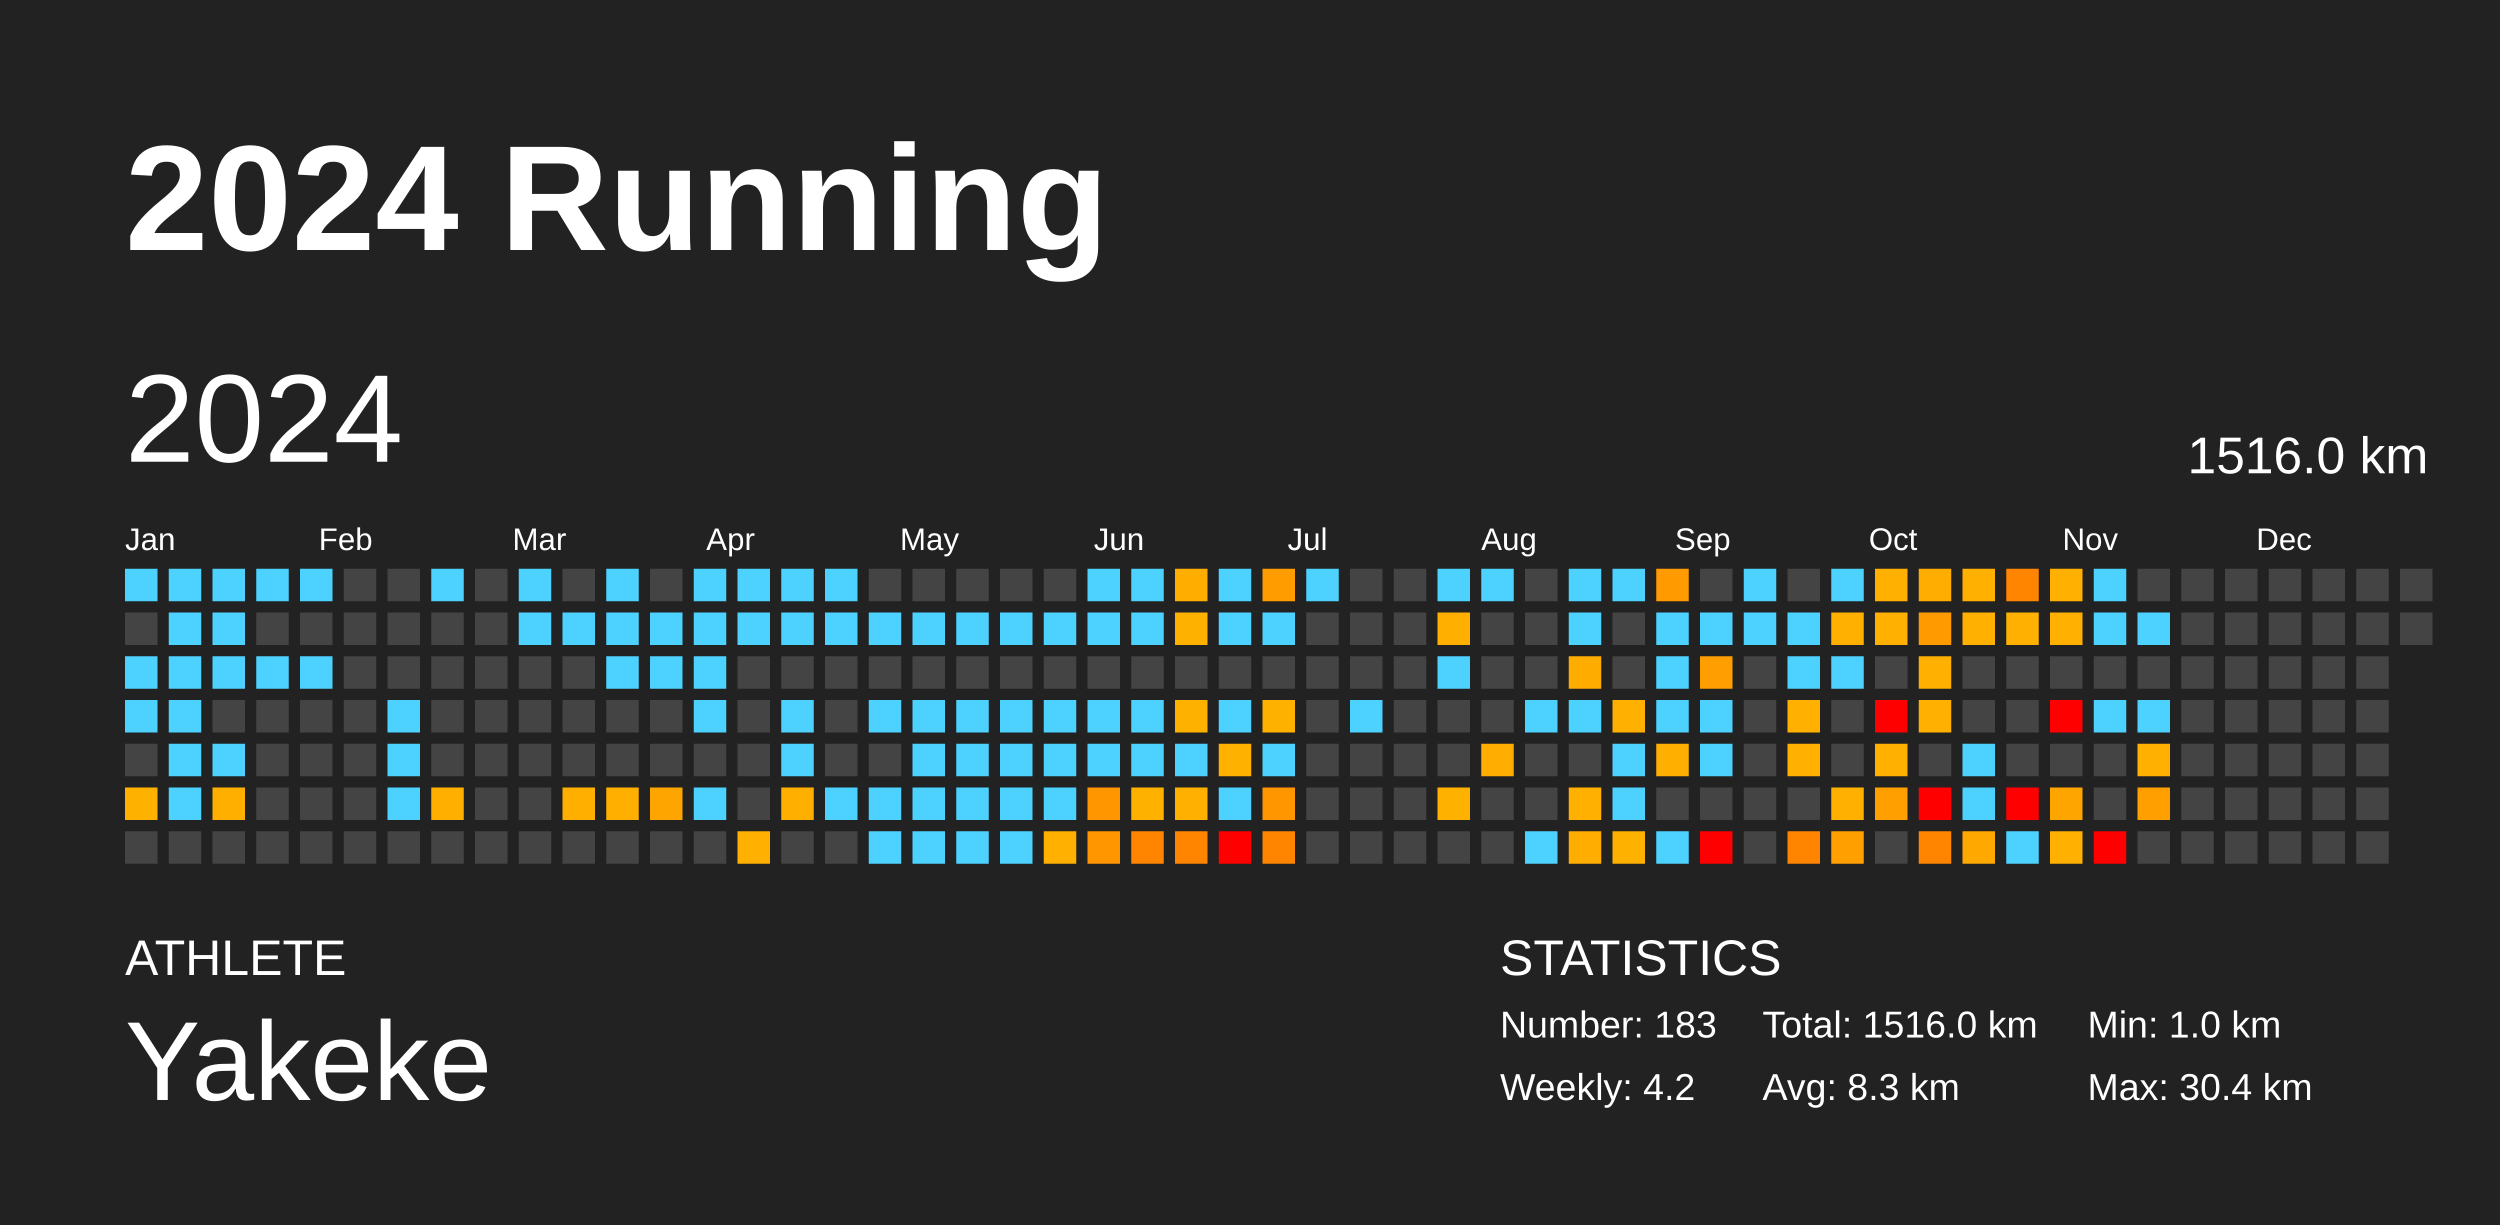
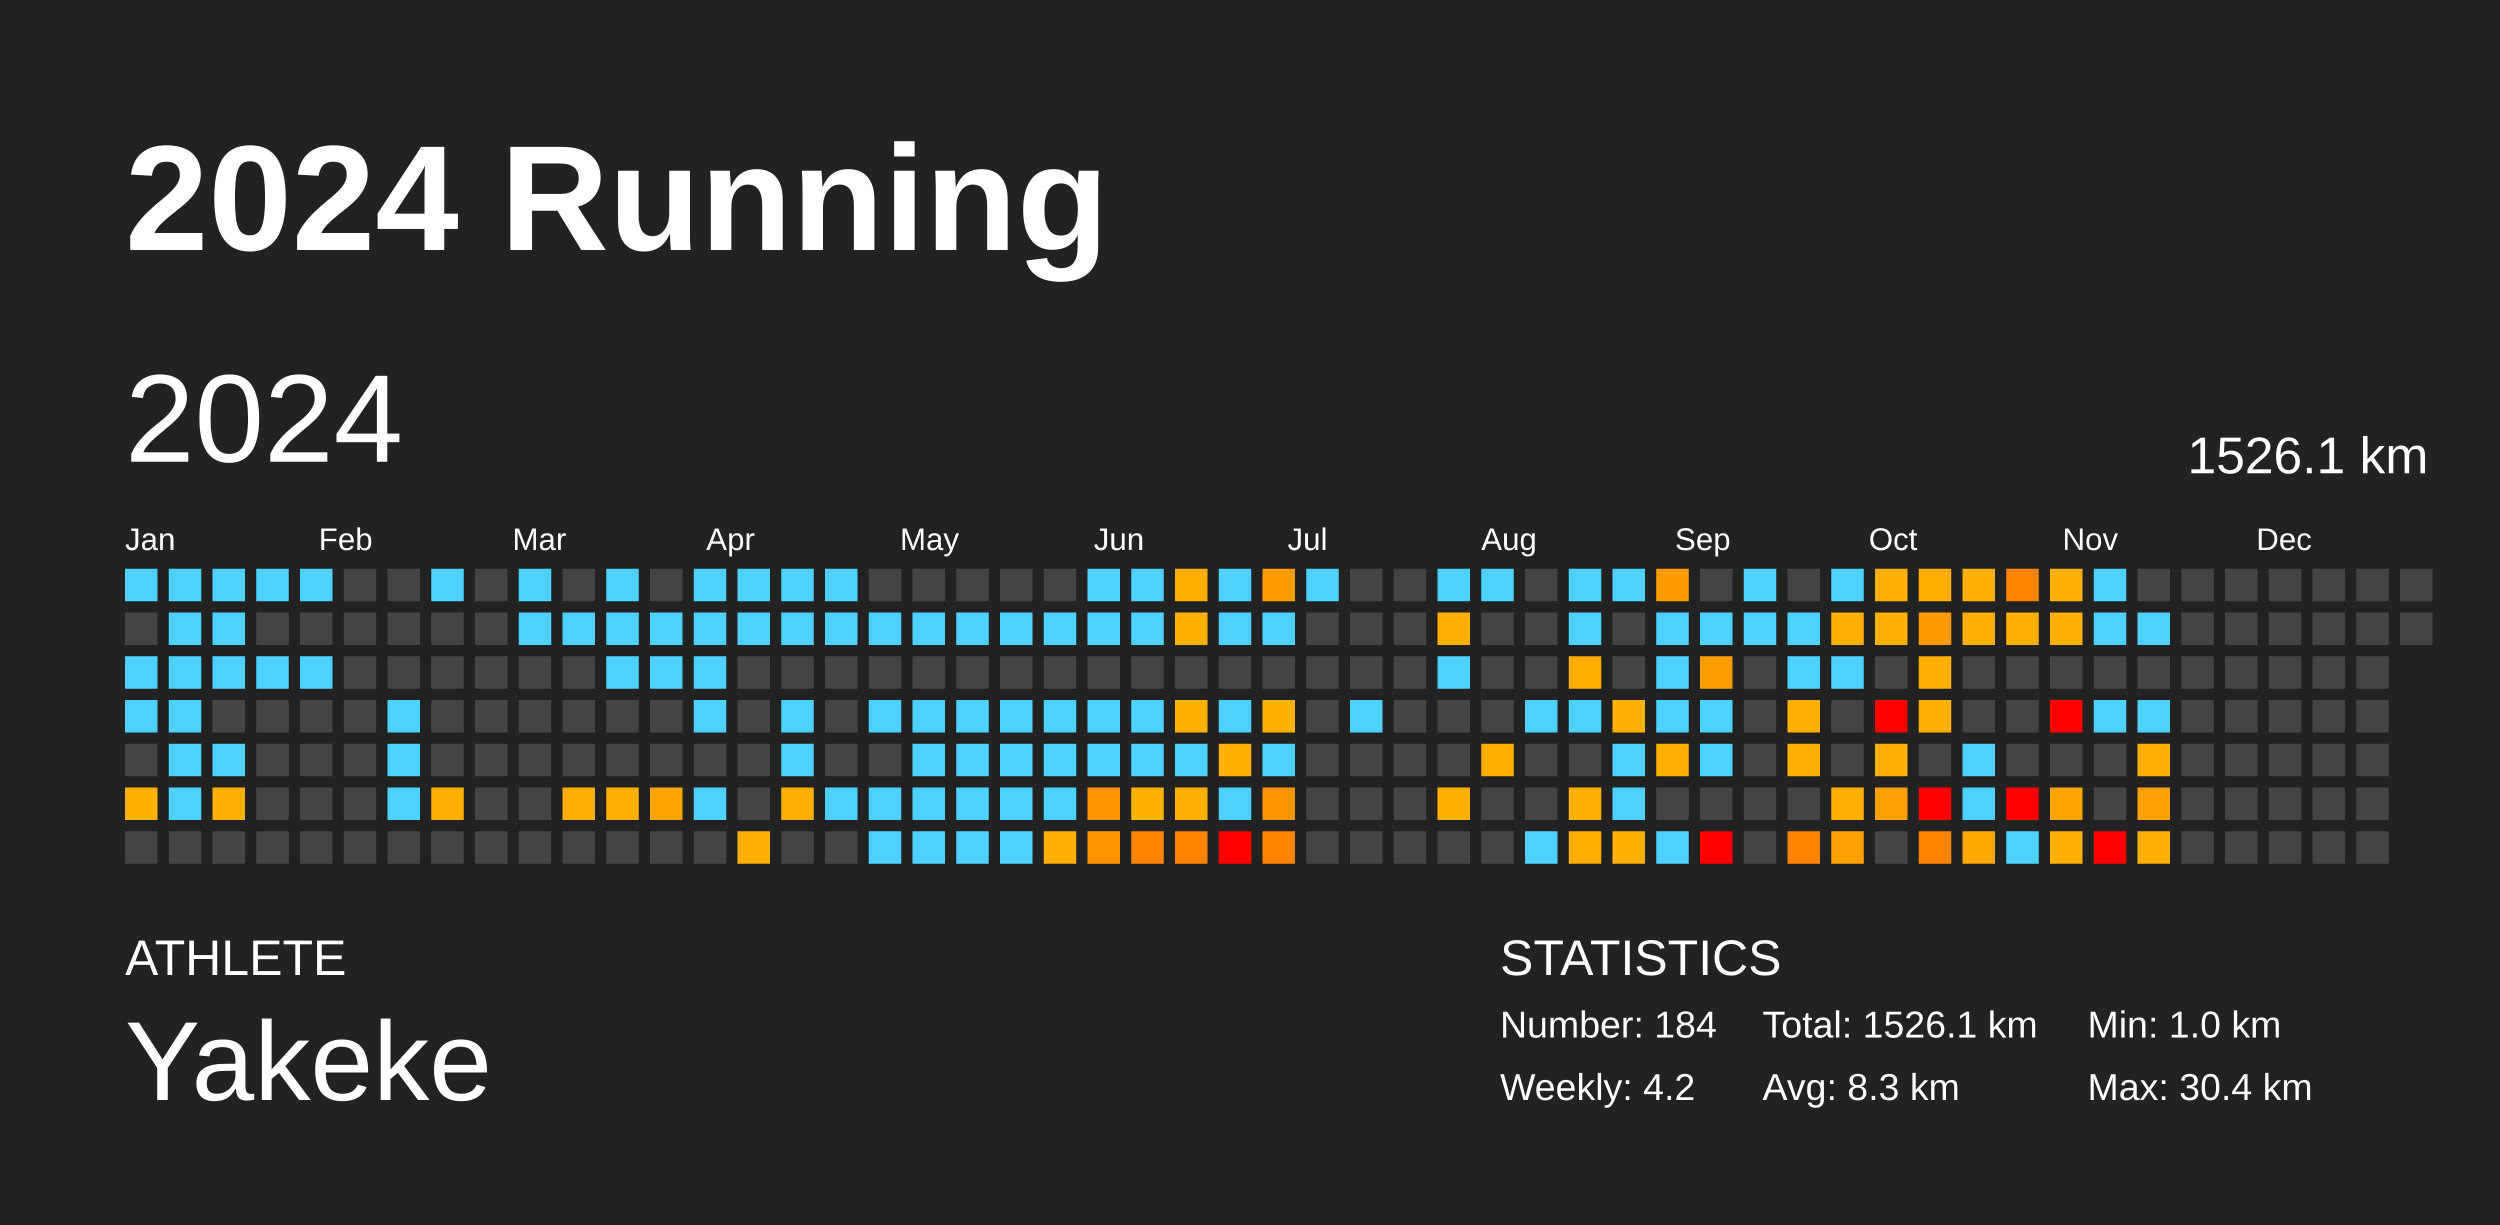
<svg xmlns="http://www.w3.org/2000/svg" baseProfile="full" height="98mm" version="1.1" viewBox="0,0,200,98" width="200mm">
  <defs />
  <rect fill="#222222" height="98" width="200" x="0" y="0" />
  <text fill="#FFFFFF" style="font-size:12px; font-family:Arial; font-weight:bold;" x="10" y="20">2024 Running</text>
  <text fill="#FFFFFF" style="font-size:4px; font-family:Arial" x="10" y="78">ATHLETE</text>
  <text fill="#FFFFFF" style="font-size:9px; font-family:Arial" x="10" y="88">Yakeke</text>
  <text fill="#FFFFFF" style="font-size:4px; font-family:Arial" x="120" y="78">STATISTICS</text>
-   <text fill="#FFFFFF" style="font-size:3px; font-family:Arial" x="120" y="83">Number: 183</text>
+   <text fill="#FFFFFF" style="font-size:3px; font-family:Arial" x="120" y="83">Number: 184</text>
  <text fill="#FFFFFF" style="font-size:3px; font-family:Arial" x="120" y="88">Weekly: 4.2</text>
-   <text fill="#FFFFFF" style="font-size:3px; font-family:Arial" x="141" y="83">Total: 1516.0 km</text>
+   <text fill="#FFFFFF" style="font-size:3px; font-family:Arial" x="141" y="83">Total: 1526.1 km</text>
  <text fill="#FFFFFF" style="font-size:3px; font-family:Arial" x="141" y="88">Avg: 8.3 km</text>
  <text fill="#FFFFFF" style="font-size:3px; font-family:Arial" x="167" y="83">Min: 1.0 km</text>
  <text fill="#FFFFFF" style="font-size:3px; font-family:Arial" x="167" y="88">Max: 30.4 km</text>
  <text dominant-baseline="hanging" fill="#FFFFFF" style="font-size:10.0px; font-family:Arial;" x="10" y="30">2024</text>
-   <text dominant-baseline="hanging" fill="#FFFFFF" style="font-size:4.125px; font-family:Arial;" x="175" y="35">1516.0 km</text>
+   <text dominant-baseline="hanging" fill="#FFFFFF" style="font-size:4.125px; font-family:Arial;" x="175" y="35">1526.1 km</text>
  <text fill="#FFFFFF" style="font-size:2.5px; font-family:Arial" x="10.0" y="44">Jan</text>
  <text fill="#FFFFFF" style="font-size:2.5px; font-family:Arial" x="25.5" y="44">Feb</text>
  <text fill="#FFFFFF" style="font-size:2.5px; font-family:Arial" x="41.0" y="44">Mar</text>
  <text fill="#FFFFFF" style="font-size:2.5px; font-family:Arial" x="56.5" y="44">Apr</text>
  <text fill="#FFFFFF" style="font-size:2.5px; font-family:Arial" x="72.0" y="44">May</text>
  <text fill="#FFFFFF" style="font-size:2.5px; font-family:Arial" x="87.5" y="44">Jun</text>
  <text fill="#FFFFFF" style="font-size:2.5px; font-family:Arial" x="103.0" y="44">Jul</text>
  <text fill="#FFFFFF" style="font-size:2.5px; font-family:Arial" x="118.5" y="44">Aug</text>
  <text fill="#FFFFFF" style="font-size:2.5px; font-family:Arial" x="134.0" y="44">Sep</text>
  <text fill="#FFFFFF" style="font-size:2.5px; font-family:Arial" x="149.5" y="44">Oct</text>
  <text fill="#FFFFFF" style="font-size:2.5px; font-family:Arial" x="165.0" y="44">Nov</text>
  <text fill="#FFFFFF" style="font-size:2.5px; font-family:Arial" x="180.5" y="44">Dec</text>
  <rect fill="#4dd2ff" height="2.6" width="2.6" x="10.0" y="45.5" />
  <rect fill="#444444" height="2.6" width="2.6" x="10.0" y="49.0" />
  <rect fill="#4dd2ff" height="2.6" width="2.6" x="10.0" y="52.5" />
  <rect fill="#4dd2ff" height="2.6" width="2.6" x="10.0" y="56.0" />
  <rect fill="#444444" height="2.6" width="2.6" x="10.0" y="59.5" />
  <rect fill="#ffb100" height="2.6" width="2.6" x="10.0" y="63.0" />
  <rect fill="#444444" height="2.6" width="2.6" x="10.0" y="66.5" />
  <rect fill="#4dd2ff" height="2.6" width="2.6" x="13.5" y="45.5" />
  <rect fill="#4dd2ff" height="2.6" width="2.6" x="13.5" y="49.0" />
  <rect fill="#4dd2ff" height="2.6" width="2.6" x="13.5" y="52.5" />
  <rect fill="#4dd2ff" height="2.6" width="2.6" x="13.5" y="56.0" />
  <rect fill="#4dd2ff" height="2.6" width="2.6" x="13.5" y="59.5" />
  <rect fill="#4dd2ff" height="2.6" width="2.6" x="13.5" y="63.0" />
  <rect fill="#444444" height="2.6" width="2.6" x="13.5" y="66.5" />
  <rect fill="#4dd2ff" height="2.6" width="2.6" x="17.0" y="45.5" />
  <rect fill="#4dd2ff" height="2.6" width="2.6" x="17.0" y="49.0" />
  <rect fill="#4dd2ff" height="2.6" width="2.6" x="17.0" y="52.5" />
  <rect fill="#444444" height="2.6" width="2.6" x="17.0" y="56.0" />
  <rect fill="#4dd2ff" height="2.6" width="2.6" x="17.0" y="59.5" />
  <rect fill="#ffaf00" height="2.6" width="2.6" x="17.0" y="63.0" />
  <rect fill="#444444" height="2.6" width="2.6" x="17.0" y="66.5" />
  <rect fill="#4dd2ff" height="2.6" width="2.6" x="20.5" y="45.5" />
  <rect fill="#444444" height="2.6" width="2.6" x="20.5" y="49.0" />
  <rect fill="#4dd2ff" height="2.6" width="2.6" x="20.5" y="52.5" />
  <rect fill="#444444" height="2.6" width="2.6" x="20.5" y="56.0" />
  <rect fill="#444444" height="2.6" width="2.6" x="20.5" y="59.5" />
  <rect fill="#444444" height="2.6" width="2.6" x="20.5" y="63.0" />
  <rect fill="#444444" height="2.6" width="2.6" x="20.5" y="66.5" />
  <rect fill="#4dd2ff" height="2.6" width="2.6" x="24.0" y="45.5" />
  <rect fill="#444444" height="2.6" width="2.6" x="24.0" y="49.0" />
  <rect fill="#4dd2ff" height="2.6" width="2.6" x="24.0" y="52.5" />
  <rect fill="#444444" height="2.6" width="2.6" x="24.0" y="56.0" />
  <rect fill="#444444" height="2.6" width="2.6" x="24.0" y="59.5" />
  <rect fill="#444444" height="2.6" width="2.6" x="24.0" y="63.0" />
  <rect fill="#444444" height="2.6" width="2.6" x="24.0" y="66.5" />
  <rect fill="#444444" height="2.6" width="2.6" x="27.5" y="45.5" />
  <rect fill="#444444" height="2.6" width="2.6" x="27.5" y="49.0" />
  <rect fill="#444444" height="2.6" width="2.6" x="27.5" y="52.5" />
  <rect fill="#444444" height="2.6" width="2.6" x="27.5" y="56.0" />
  <rect fill="#444444" height="2.6" width="2.6" x="27.5" y="59.5" />
  <rect fill="#444444" height="2.6" width="2.6" x="27.5" y="63.0" />
  <rect fill="#444444" height="2.6" width="2.6" x="27.5" y="66.5" />
  <rect fill="#444444" height="2.6" width="2.6" x="31.0" y="45.5" />
  <rect fill="#444444" height="2.6" width="2.6" x="31.0" y="49.0" />
  <rect fill="#444444" height="2.6" width="2.6" x="31.0" y="52.5" />
  <rect fill="#4dd2ff" height="2.6" width="2.6" x="31.0" y="56.0" />
  <rect fill="#4dd2ff" height="2.6" width="2.6" x="31.0" y="59.5" />
  <rect fill="#4dd2ff" height="2.6" width="2.6" x="31.0" y="63.0" />
  <rect fill="#444444" height="2.6" width="2.6" x="31.0" y="66.5" />
  <rect fill="#4dd2ff" height="2.6" width="2.6" x="34.5" y="45.5" />
  <rect fill="#444444" height="2.6" width="2.6" x="34.5" y="49.0" />
  <rect fill="#444444" height="2.6" width="2.6" x="34.5" y="52.5" />
  <rect fill="#444444" height="2.6" width="2.6" x="34.5" y="56.0" />
  <rect fill="#444444" height="2.6" width="2.6" x="34.5" y="59.5" />
  <rect fill="#ffaf00" height="2.6" width="2.6" x="34.5" y="63.0" />
  <rect fill="#444444" height="2.6" width="2.6" x="34.5" y="66.5" />
  <rect fill="#444444" height="2.6" width="2.6" x="38.0" y="45.5" />
  <rect fill="#444444" height="2.6" width="2.6" x="38.0" y="49.0" />
  <rect fill="#444444" height="2.6" width="2.6" x="38.0" y="52.5" />
  <rect fill="#444444" height="2.6" width="2.6" x="38.0" y="56.0" />
  <rect fill="#444444" height="2.6" width="2.6" x="38.0" y="59.5" />
  <rect fill="#444444" height="2.6" width="2.6" x="38.0" y="63.0" />
  <rect fill="#444444" height="2.6" width="2.6" x="38.0" y="66.5" />
  <rect fill="#4dd2ff" height="2.6" width="2.6" x="41.5" y="45.5" />
  <rect fill="#4dd2ff" height="2.6" width="2.6" x="41.5" y="49.0" />
  <rect fill="#444444" height="2.6" width="2.6" x="41.5" y="52.5" />
  <rect fill="#444444" height="2.6" width="2.6" x="41.5" y="56.0" />
  <rect fill="#444444" height="2.6" width="2.6" x="41.5" y="59.5" />
  <rect fill="#444444" height="2.6" width="2.6" x="41.5" y="63.0" />
  <rect fill="#444444" height="2.6" width="2.6" x="41.5" y="66.5" />
  <rect fill="#444444" height="2.6" width="2.6" x="45.0" y="45.5" />
  <rect fill="#4dd2ff" height="2.6" width="2.6" x="45.0" y="49.0" />
  <rect fill="#444444" height="2.6" width="2.6" x="45.0" y="52.5" />
  <rect fill="#444444" height="2.6" width="2.6" x="45.0" y="56.0" />
  <rect fill="#444444" height="2.6" width="2.6" x="45.0" y="59.5" />
  <rect fill="#ffaf00" height="2.6" width="2.6" x="45.0" y="63.0" />
  <rect fill="#444444" height="2.6" width="2.6" x="45.0" y="66.5" />
  <rect fill="#4dd2ff" height="2.6" width="2.6" x="48.5" y="45.5" />
  <rect fill="#4dd2ff" height="2.6" width="2.6" x="48.5" y="49.0" />
  <rect fill="#4dd2ff" height="2.6" width="2.6" x="48.5" y="52.5" />
  <rect fill="#444444" height="2.6" width="2.6" x="48.5" y="56.0" />
  <rect fill="#444444" height="2.6" width="2.6" x="48.5" y="59.5" />
  <rect fill="#ffaf00" height="2.6" width="2.6" x="48.5" y="63.0" />
  <rect fill="#444444" height="2.6" width="2.6" x="48.5" y="66.5" />
  <rect fill="#444444" height="2.6" width="2.6" x="52.0" y="45.5" />
  <rect fill="#4dd2ff" height="2.6" width="2.6" x="52.0" y="49.0" />
  <rect fill="#4dd2ff" height="2.6" width="2.6" x="52.0" y="52.5" />
  <rect fill="#444444" height="2.6" width="2.6" x="52.0" y="56.0" />
  <rect fill="#444444" height="2.6" width="2.6" x="52.0" y="59.5" />
  <rect fill="#ffa500" height="2.6" width="2.6" x="52.0" y="63.0" />
  <rect fill="#444444" height="2.6" width="2.6" x="52.0" y="66.5" />
  <rect fill="#4dd2ff" height="2.6" width="2.6" x="55.5" y="45.5" />
  <rect fill="#4dd2ff" height="2.6" width="2.6" x="55.5" y="49.0" />
  <rect fill="#4dd2ff" height="2.6" width="2.6" x="55.5" y="52.5" />
  <rect fill="#4dd2ff" height="2.6" width="2.6" x="55.5" y="56.0" />
  <rect fill="#444444" height="2.6" width="2.6" x="55.5" y="59.5" />
  <rect fill="#4dd2ff" height="2.6" width="2.6" x="55.5" y="63.0" />
  <rect fill="#444444" height="2.6" width="2.6" x="55.5" y="66.5" />
  <rect fill="#4dd2ff" height="2.6" width="2.6" x="59.0" y="45.5" />
  <rect fill="#4dd2ff" height="2.6" width="2.6" x="59.0" y="49.0" />
  <rect fill="#444444" height="2.6" width="2.6" x="59.0" y="52.5" />
  <rect fill="#444444" height="2.6" width="2.6" x="59.0" y="56.0" />
  <rect fill="#444444" height="2.6" width="2.6" x="59.0" y="59.5" />
  <rect fill="#444444" height="2.6" width="2.6" x="59.0" y="63.0" />
  <rect fill="#ffb000" height="2.6" width="2.6" x="59.0" y="66.5" />
  <rect fill="#4dd2ff" height="2.6" width="2.6" x="62.5" y="45.5" />
  <rect fill="#4dd2ff" height="2.6" width="2.6" x="62.5" y="49.0" />
  <rect fill="#444444" height="2.6" width="2.6" x="62.5" y="52.5" />
  <rect fill="#4dd2ff" height="2.6" width="2.6" x="62.5" y="56.0" />
  <rect fill="#4dd2ff" height="2.6" width="2.6" x="62.5" y="59.5" />
  <rect fill="#ffaf00" height="2.6" width="2.6" x="62.5" y="63.0" />
  <rect fill="#444444" height="2.6" width="2.6" x="62.5" y="66.5" />
  <rect fill="#4dd2ff" height="2.6" width="2.6" x="66.0" y="45.5" />
  <rect fill="#4dd2ff" height="2.6" width="2.6" x="66.0" y="49.0" />
  <rect fill="#444444" height="2.6" width="2.6" x="66.0" y="52.5" />
  <rect fill="#444444" height="2.6" width="2.6" x="66.0" y="56.0" />
  <rect fill="#444444" height="2.6" width="2.6" x="66.0" y="59.5" />
  <rect fill="#4dd2ff" height="2.6" width="2.6" x="66.0" y="63.0" />
  <rect fill="#444444" height="2.6" width="2.6" x="66.0" y="66.5" />
  <rect fill="#444444" height="2.6" width="2.6" x="69.5" y="45.5" />
  <rect fill="#4dd2ff" height="2.6" width="2.6" x="69.5" y="49.0" />
  <rect fill="#444444" height="2.6" width="2.6" x="69.5" y="52.5" />
  <rect fill="#4dd2ff" height="2.6" width="2.6" x="69.5" y="56.0" />
  <rect fill="#444444" height="2.6" width="2.6" x="69.5" y="59.5" />
  <rect fill="#4dd2ff" height="2.6" width="2.6" x="69.5" y="63.0" />
  <rect fill="#4dd2ff" height="2.6" width="2.6" x="69.5" y="66.5" />
  <rect fill="#444444" height="2.6" width="2.6" x="73.0" y="45.5" />
  <rect fill="#4dd2ff" height="2.6" width="2.6" x="73.0" y="49.0" />
  <rect fill="#444444" height="2.6" width="2.6" x="73.0" y="52.5" />
  <rect fill="#4dd2ff" height="2.6" width="2.6" x="73.0" y="56.0" />
  <rect fill="#4dd2ff" height="2.6" width="2.6" x="73.0" y="59.5" />
  <rect fill="#4dd2ff" height="2.6" width="2.6" x="73.0" y="63.0" />
  <rect fill="#4dd2ff" height="2.6" width="2.6" x="73.0" y="66.5" />
  <rect fill="#444444" height="2.6" width="2.6" x="76.5" y="45.5" />
  <rect fill="#4dd2ff" height="2.6" width="2.6" x="76.5" y="49.0" />
  <rect fill="#444444" height="2.6" width="2.6" x="76.5" y="52.5" />
  <rect fill="#4dd2ff" height="2.6" width="2.6" x="76.5" y="56.0" />
  <rect fill="#4dd2ff" height="2.6" width="2.6" x="76.5" y="59.5" />
  <rect fill="#4dd2ff" height="2.6" width="2.6" x="76.5" y="63.0" />
  <rect fill="#4dd2ff" height="2.6" width="2.6" x="76.5" y="66.5" />
  <rect fill="#444444" height="2.6" width="2.6" x="80.0" y="45.5" />
  <rect fill="#4dd2ff" height="2.6" width="2.6" x="80.0" y="49.0" />
  <rect fill="#444444" height="2.6" width="2.6" x="80.0" y="52.5" />
  <rect fill="#4dd2ff" height="2.6" width="2.6" x="80.0" y="56.0" />
  <rect fill="#4dd2ff" height="2.6" width="2.6" x="80.0" y="59.5" />
  <rect fill="#4dd2ff" height="2.6" width="2.6" x="80.0" y="63.0" />
  <rect fill="#4dd2ff" height="2.6" width="2.6" x="80.0" y="66.5" />
  <rect fill="#444444" height="2.6" width="2.6" x="83.5" y="45.5" />
  <rect fill="#4dd2ff" height="2.6" width="2.6" x="83.5" y="49.0" />
  <rect fill="#444444" height="2.6" width="2.6" x="83.5" y="52.5" />
  <rect fill="#4dd2ff" height="2.6" width="2.6" x="83.5" y="56.0" />
  <rect fill="#4dd2ff" height="2.6" width="2.6" x="83.5" y="59.5" />
  <rect fill="#4dd2ff" height="2.6" width="2.6" x="83.5" y="63.0" />
  <rect fill="#ffb000" height="2.6" width="2.6" x="83.5" y="66.5" />
  <rect fill="#4dd2ff" height="2.6" width="2.6" x="87.0" y="45.5" />
  <rect fill="#4dd2ff" height="2.6" width="2.6" x="87.0" y="49.0" />
  <rect fill="#444444" height="2.6" width="2.6" x="87.0" y="52.5" />
  <rect fill="#4dd2ff" height="2.6" width="2.6" x="87.0" y="56.0" />
  <rect fill="#4dd2ff" height="2.6" width="2.6" x="87.0" y="59.5" />
  <rect fill="#ff9600" height="2.6" width="2.6" x="87.0" y="63.0" />
  <rect fill="#ff9600" height="2.6" width="2.6" x="87.0" y="66.5" />
  <rect fill="#4dd2ff" height="2.6" width="2.6" x="90.5" y="45.5" />
  <rect fill="#4dd2ff" height="2.6" width="2.6" x="90.5" y="49.0" />
  <rect fill="#444444" height="2.6" width="2.6" x="90.5" y="52.5" />
  <rect fill="#4dd2ff" height="2.6" width="2.6" x="90.5" y="56.0" />
  <rect fill="#4dd2ff" height="2.6" width="2.6" x="90.5" y="59.5" />
  <rect fill="#ffb100" height="2.6" width="2.6" x="90.5" y="63.0" />
  <rect fill="#ff8500" height="2.6" width="2.6" x="90.5" y="66.5" />
  <rect fill="#ffae00" height="2.6" width="2.6" x="94.0" y="45.5" />
  <rect fill="#ffb100" height="2.6" width="2.6" x="94.0" y="49.0" />
  <rect fill="#444444" height="2.6" width="2.6" x="94.0" y="52.5" />
  <rect fill="#ffb100" height="2.6" width="2.6" x="94.0" y="56.0" />
  <rect fill="#4dd2ff" height="2.6" width="2.6" x="94.0" y="59.5" />
  <rect fill="#ffb000" height="2.6" width="2.6" x="94.0" y="63.0" />
  <rect fill="#ff8400" height="2.6" width="2.6" x="94.0" y="66.5" />
  <rect fill="#4dd2ff" height="2.6" width="2.6" x="97.5" y="45.5" />
  <rect fill="#4dd2ff" height="2.6" width="2.6" x="97.5" y="49.0" />
  <rect fill="#444444" height="2.6" width="2.6" x="97.5" y="52.5" />
  <rect fill="#4dd2ff" height="2.6" width="2.6" x="97.5" y="56.0" />
  <rect fill="#ffb100" height="2.6" width="2.6" x="97.5" y="59.5" />
  <rect fill="#4dd2ff" height="2.6" width="2.6" x="97.5" y="63.0" />
  <rect fill="red" height="2.6" width="2.6" x="97.5" y="66.5" />
  <rect fill="#ff9d00" height="2.6" width="2.6" x="101.0" y="45.5" />
  <rect fill="#4dd2ff" height="2.6" width="2.6" x="101.0" y="49.0" />
  <rect fill="#444444" height="2.6" width="2.6" x="101.0" y="52.5" />
  <rect fill="#ffb100" height="2.6" width="2.6" x="101.0" y="56.0" />
  <rect fill="#4dd2ff" height="2.6" width="2.6" x="101.0" y="59.5" />
  <rect fill="#ff9600" height="2.6" width="2.6" x="101.0" y="63.0" />
  <rect fill="#ff8400" height="2.6" width="2.6" x="101.0" y="66.5" />
  <rect fill="#4dd2ff" height="2.6" width="2.6" x="104.5" y="45.5" />
  <rect fill="#444444" height="2.6" width="2.6" x="104.5" y="49.0" />
  <rect fill="#444444" height="2.6" width="2.6" x="104.5" y="52.5" />
  <rect fill="#444444" height="2.6" width="2.6" x="104.5" y="56.0" />
  <rect fill="#444444" height="2.6" width="2.6" x="104.5" y="59.5" />
  <rect fill="#444444" height="2.6" width="2.6" x="104.5" y="63.0" />
  <rect fill="#444444" height="2.6" width="2.6" x="104.5" y="66.5" />
  <rect fill="#444444" height="2.6" width="2.6" x="108.0" y="45.5" />
  <rect fill="#444444" height="2.6" width="2.6" x="108.0" y="49.0" />
  <rect fill="#444444" height="2.6" width="2.6" x="108.0" y="52.5" />
  <rect fill="#4dd2ff" height="2.6" width="2.6" x="108.0" y="56.0" />
  <rect fill="#444444" height="2.6" width="2.6" x="108.0" y="59.5" />
  <rect fill="#444444" height="2.6" width="2.6" x="108.0" y="63.0" />
  <rect fill="#444444" height="2.6" width="2.6" x="108.0" y="66.5" />
  <rect fill="#444444" height="2.6" width="2.6" x="111.5" y="45.5" />
  <rect fill="#444444" height="2.6" width="2.6" x="111.5" y="49.0" />
  <rect fill="#444444" height="2.6" width="2.6" x="111.5" y="52.5" />
  <rect fill="#444444" height="2.6" width="2.6" x="111.5" y="56.0" />
  <rect fill="#444444" height="2.6" width="2.6" x="111.5" y="59.5" />
  <rect fill="#444444" height="2.6" width="2.6" x="111.5" y="63.0" />
  <rect fill="#444444" height="2.6" width="2.6" x="111.5" y="66.5" />
  <rect fill="#4dd2ff" height="2.6" width="2.6" x="115.0" y="45.5" />
  <rect fill="#ffaf00" height="2.6" width="2.6" x="115.0" y="49.0" />
  <rect fill="#4dd2ff" height="2.6" width="2.6" x="115.0" y="52.5" />
  <rect fill="#444444" height="2.6" width="2.6" x="115.0" y="56.0" />
  <rect fill="#444444" height="2.6" width="2.6" x="115.0" y="59.5" />
  <rect fill="#ffb100" height="2.6" width="2.6" x="115.0" y="63.0" />
  <rect fill="#444444" height="2.6" width="2.6" x="115.0" y="66.5" />
  <rect fill="#4dd2ff" height="2.6" width="2.6" x="118.5" y="45.5" />
  <rect fill="#444444" height="2.6" width="2.6" x="118.5" y="49.0" />
  <rect fill="#444444" height="2.6" width="2.6" x="118.5" y="52.5" />
  <rect fill="#444444" height="2.6" width="2.6" x="118.5" y="56.0" />
  <rect fill="#ffad00" height="2.6" width="2.6" x="118.5" y="59.5" />
  <rect fill="#444444" height="2.6" width="2.6" x="118.5" y="63.0" />
  <rect fill="#444444" height="2.6" width="2.6" x="118.5" y="66.5" />
  <rect fill="#444444" height="2.6" width="2.6" x="122.0" y="45.5" />
  <rect fill="#444444" height="2.6" width="2.6" x="122.0" y="49.0" />
  <rect fill="#444444" height="2.6" width="2.6" x="122.0" y="52.5" />
  <rect fill="#4dd2ff" height="2.6" width="2.6" x="122.0" y="56.0" />
  <rect fill="#444444" height="2.6" width="2.6" x="122.0" y="59.5" />
  <rect fill="#444444" height="2.6" width="2.6" x="122.0" y="63.0" />
  <rect fill="#4dd2ff" height="2.6" width="2.6" x="122.0" y="66.5" />
  <rect fill="#4dd2ff" height="2.6" width="2.6" x="125.5" y="45.5" />
  <rect fill="#4dd2ff" height="2.6" width="2.6" x="125.5" y="49.0" />
  <rect fill="#ffac00" height="2.6" width="2.6" x="125.5" y="52.5" />
  <rect fill="#4dd2ff" height="2.6" width="2.6" x="125.5" y="56.0" />
  <rect fill="#444444" height="2.6" width="2.6" x="125.5" y="59.5" />
  <rect fill="#ffb000" height="2.6" width="2.6" x="125.5" y="63.0" />
  <rect fill="#ffad00" height="2.6" width="2.6" x="125.5" y="66.5" />
  <rect fill="#4dd2ff" height="2.6" width="2.6" x="129.0" y="45.5" />
  <rect fill="#444444" height="2.6" width="2.6" x="129.0" y="49.0" />
  <rect fill="#444444" height="2.6" width="2.6" x="129.0" y="52.5" />
  <rect fill="#ffb000" height="2.6" width="2.6" x="129.0" y="56.0" />
  <rect fill="#4dd2ff" height="2.6" width="2.6" x="129.0" y="59.5" />
  <rect fill="#4dd2ff" height="2.6" width="2.6" x="129.0" y="63.0" />
  <rect fill="#ffb100" height="2.6" width="2.6" x="129.0" y="66.5" />
  <rect fill="#ff9b00" height="2.6" width="2.6" x="132.5" y="45.5" />
  <rect fill="#4dd2ff" height="2.6" width="2.6" x="132.5" y="49.0" />
  <rect fill="#4dd2ff" height="2.6" width="2.6" x="132.5" y="52.5" />
  <rect fill="#4dd2ff" height="2.6" width="2.6" x="132.5" y="56.0" />
  <rect fill="#ffaf00" height="2.6" width="2.6" x="132.5" y="59.5" />
  <rect fill="#444444" height="2.6" width="2.6" x="132.5" y="63.0" />
  <rect fill="#4dd2ff" height="2.6" width="2.6" x="132.5" y="66.5" />
  <rect fill="#444444" height="2.6" width="2.6" x="136.0" y="45.5" />
  <rect fill="#4dd2ff" height="2.6" width="2.6" x="136.0" y="49.0" />
  <rect fill="#ff9e00" height="2.6" width="2.6" x="136.0" y="52.5" />
  <rect fill="#4dd2ff" height="2.6" width="2.6" x="136.0" y="56.0" />
  <rect fill="#4dd2ff" height="2.6" width="2.6" x="136.0" y="59.5" />
  <rect fill="#444444" height="2.6" width="2.6" x="136.0" y="63.0" />
  <rect fill="red" height="2.6" width="2.6" x="136.0" y="66.5" />
  <rect fill="#4dd2ff" height="2.6" width="2.6" x="139.5" y="45.5" />
  <rect fill="#4dd2ff" height="2.6" width="2.6" x="139.5" y="49.0" />
  <rect fill="#444444" height="2.6" width="2.6" x="139.5" y="52.5" />
  <rect fill="#444444" height="2.6" width="2.6" x="139.5" y="56.0" />
  <rect fill="#444444" height="2.6" width="2.6" x="139.5" y="59.5" />
  <rect fill="#444444" height="2.6" width="2.6" x="139.5" y="63.0" />
  <rect fill="#444444" height="2.6" width="2.6" x="139.5" y="66.5" />
  <rect fill="#444444" height="2.6" width="2.6" x="143.0" y="45.5" />
  <rect fill="#4dd2ff" height="2.6" width="2.6" x="143.0" y="49.0" />
  <rect fill="#4dd2ff" height="2.6" width="2.6" x="143.0" y="52.5" />
  <rect fill="#ffb000" height="2.6" width="2.6" x="143.0" y="56.0" />
  <rect fill="#ffb000" height="2.6" width="2.6" x="143.0" y="59.5" />
  <rect fill="#444444" height="2.6" width="2.6" x="143.0" y="63.0" />
  <rect fill="#ff8400" height="2.6" width="2.6" x="143.0" y="66.5" />
  <rect fill="#4dd2ff" height="2.6" width="2.6" x="146.5" y="45.5" />
  <rect fill="#ffb000" height="2.6" width="2.6" x="146.5" y="49.0" />
  <rect fill="#4dd2ff" height="2.6" width="2.6" x="146.5" y="52.5" />
  <rect fill="#444444" height="2.6" width="2.6" x="146.5" y="56.0" />
  <rect fill="#444444" height="2.6" width="2.6" x="146.5" y="59.5" />
  <rect fill="#ffb000" height="2.6" width="2.6" x="146.5" y="63.0" />
  <rect fill="#ff9f00" height="2.6" width="2.6" x="146.5" y="66.5" />
  <rect fill="#ffb000" height="2.6" width="2.6" x="150.0" y="45.5" />
  <rect fill="#ffb000" height="2.6" width="2.6" x="150.0" y="49.0" />
  <rect fill="#444444" height="2.6" width="2.6" x="150.0" y="52.5" />
  <rect fill="red" height="2.6" width="2.6" x="150.0" y="56.0" />
  <rect fill="#ffb000" height="2.6" width="2.6" x="150.0" y="59.5" />
  <rect fill="#ff9f00" height="2.6" width="2.6" x="150.0" y="63.0" />
  <rect fill="#444444" height="2.6" width="2.6" x="150.0" y="66.5" />
  <rect fill="#ffad00" height="2.6" width="2.6" x="153.5" y="45.5" />
  <rect fill="#ff9b00" height="2.6" width="2.6" x="153.5" y="49.0" />
  <rect fill="#ffb000" height="2.6" width="2.6" x="153.5" y="52.5" />
  <rect fill="#ffb000" height="2.6" width="2.6" x="153.5" y="56.0" />
  <rect fill="#444444" height="2.6" width="2.6" x="153.5" y="59.5" />
  <rect fill="red" height="2.6" width="2.6" x="153.5" y="63.0" />
  <rect fill="#ff8400" height="2.6" width="2.6" x="153.5" y="66.5" />
  <rect fill="#ffb000" height="2.6" width="2.6" x="157.0" y="45.5" />
  <rect fill="#ffb000" height="2.6" width="2.6" x="157.0" y="49.0" />
  <rect fill="#444444" height="2.6" width="2.6" x="157.0" y="52.5" />
  <rect fill="#444444" height="2.6" width="2.6" x="157.0" y="56.0" />
  <rect fill="#4dd2ff" height="2.6" width="2.6" x="157.0" y="59.5" />
  <rect fill="#4dd2ff" height="2.6" width="2.6" x="157.0" y="63.0" />
  <rect fill="#ffa800" height="2.6" width="2.6" x="157.0" y="66.5" />
  <rect fill="#ff8400" height="2.6" width="2.6" x="160.5" y="45.5" />
  <rect fill="#ffb000" height="2.6" width="2.6" x="160.5" y="49.0" />
  <rect fill="#444444" height="2.6" width="2.6" x="160.5" y="52.5" />
  <rect fill="#444444" height="2.6" width="2.6" x="160.5" y="56.0" />
  <rect fill="#444444" height="2.6" width="2.6" x="160.5" y="59.5" />
  <rect fill="red" height="2.6" width="2.6" x="160.5" y="63.0" />
  <rect fill="#4dd2ff" height="2.6" width="2.6" x="160.5" y="66.5" />
  <rect fill="#ffb000" height="2.6" width="2.6" x="164.0" y="45.5" />
  <rect fill="#ffb000" height="2.6" width="2.6" x="164.0" y="49.0" />
  <rect fill="#444444" height="2.6" width="2.6" x="164.0" y="52.5" />
  <rect fill="red" height="2.6" width="2.6" x="164.0" y="56.0" />
  <rect fill="#444444" height="2.6" width="2.6" x="164.0" y="59.5" />
  <rect fill="#ffa500" height="2.6" width="2.6" x="164.0" y="63.0" />
  <rect fill="#ffb000" height="2.6" width="2.6" x="164.0" y="66.5" />
  <rect fill="#4dd2ff" height="2.6" width="2.6" x="167.5" y="45.5" />
  <rect fill="#4dd2ff" height="2.6" width="2.6" x="167.5" y="49.0" />
  <rect fill="#444444" height="2.6" width="2.6" x="167.5" y="52.5" />
  <rect fill="#4dd2ff" height="2.6" width="2.6" x="167.5" y="56.0" />
  <rect fill="#444444" height="2.6" width="2.6" x="167.5" y="59.5" />
  <rect fill="#444444" height="2.6" width="2.6" x="167.5" y="63.0" />
  <rect fill="red" height="2.6" width="2.6" x="167.5" y="66.5" />
  <rect fill="#444444" height="2.6" width="2.6" x="171.0" y="45.5" />
  <rect fill="#4dd2ff" height="2.6" width="2.6" x="171.0" y="49.0" />
  <rect fill="#444444" height="2.6" width="2.6" x="171.0" y="52.5" />
  <rect fill="#4dd2ff" height="2.6" width="2.6" x="171.0" y="56.0" />
  <rect fill="#ffb000" height="2.6" width="2.6" x="171.0" y="59.5" />
  <rect fill="#ff9f00" height="2.6" width="2.6" x="171.0" y="63.0" />
-   <rect fill="#444444" height="2.6" width="2.6" x="171.0" y="66.5" />
+   <rect fill="#ffb000" height="2.6" width="2.6" x="171.0" y="66.5" />
  <rect fill="#444444" height="2.6" width="2.6" x="174.5" y="45.5" />
  <rect fill="#444444" height="2.6" width="2.6" x="174.5" y="49.0" />
  <rect fill="#444444" height="2.6" width="2.6" x="174.5" y="52.5" />
  <rect fill="#444444" height="2.6" width="2.6" x="174.5" y="56.0" />
  <rect fill="#444444" height="2.6" width="2.6" x="174.5" y="59.5" />
  <rect fill="#444444" height="2.6" width="2.6" x="174.5" y="63.0" />
  <rect fill="#444444" height="2.6" width="2.6" x="174.5" y="66.5" />
  <rect fill="#444444" height="2.6" width="2.6" x="178.0" y="45.5" />
  <rect fill="#444444" height="2.6" width="2.6" x="178.0" y="49.0" />
  <rect fill="#444444" height="2.6" width="2.6" x="178.0" y="52.5" />
  <rect fill="#444444" height="2.6" width="2.6" x="178.0" y="56.0" />
  <rect fill="#444444" height="2.6" width="2.6" x="178.0" y="59.5" />
  <rect fill="#444444" height="2.6" width="2.6" x="178.0" y="63.0" />
  <rect fill="#444444" height="2.6" width="2.6" x="178.0" y="66.5" />
  <rect fill="#444444" height="2.6" width="2.6" x="181.5" y="45.5" />
  <rect fill="#444444" height="2.6" width="2.6" x="181.5" y="49.0" />
  <rect fill="#444444" height="2.6" width="2.6" x="181.5" y="52.5" />
  <rect fill="#444444" height="2.6" width="2.6" x="181.5" y="56.0" />
  <rect fill="#444444" height="2.6" width="2.6" x="181.5" y="59.5" />
  <rect fill="#444444" height="2.6" width="2.6" x="181.5" y="63.0" />
  <rect fill="#444444" height="2.6" width="2.6" x="181.5" y="66.5" />
  <rect fill="#444444" height="2.6" width="2.6" x="185.0" y="45.5" />
  <rect fill="#444444" height="2.6" width="2.6" x="185.0" y="49.0" />
  <rect fill="#444444" height="2.6" width="2.6" x="185.0" y="52.5" />
  <rect fill="#444444" height="2.6" width="2.6" x="185.0" y="56.0" />
  <rect fill="#444444" height="2.6" width="2.6" x="185.0" y="59.5" />
  <rect fill="#444444" height="2.6" width="2.6" x="185.0" y="63.0" />
  <rect fill="#444444" height="2.6" width="2.6" x="185.0" y="66.5" />
  <rect fill="#444444" height="2.6" width="2.6" x="188.5" y="45.5" />
  <rect fill="#444444" height="2.6" width="2.6" x="188.5" y="49.0" />
  <rect fill="#444444" height="2.6" width="2.6" x="188.5" y="52.5" />
  <rect fill="#444444" height="2.6" width="2.6" x="188.5" y="56.0" />
  <rect fill="#444444" height="2.6" width="2.6" x="188.5" y="59.5" />
  <rect fill="#444444" height="2.6" width="2.6" x="188.5" y="63.0" />
  <rect fill="#444444" height="2.6" width="2.6" x="188.5" y="66.5" />
  <rect fill="#444444" height="2.6" width="2.6" x="192.0" y="45.5" />
  <rect fill="#444444" height="2.6" width="2.6" x="192.0" y="49.0" />
</svg>
